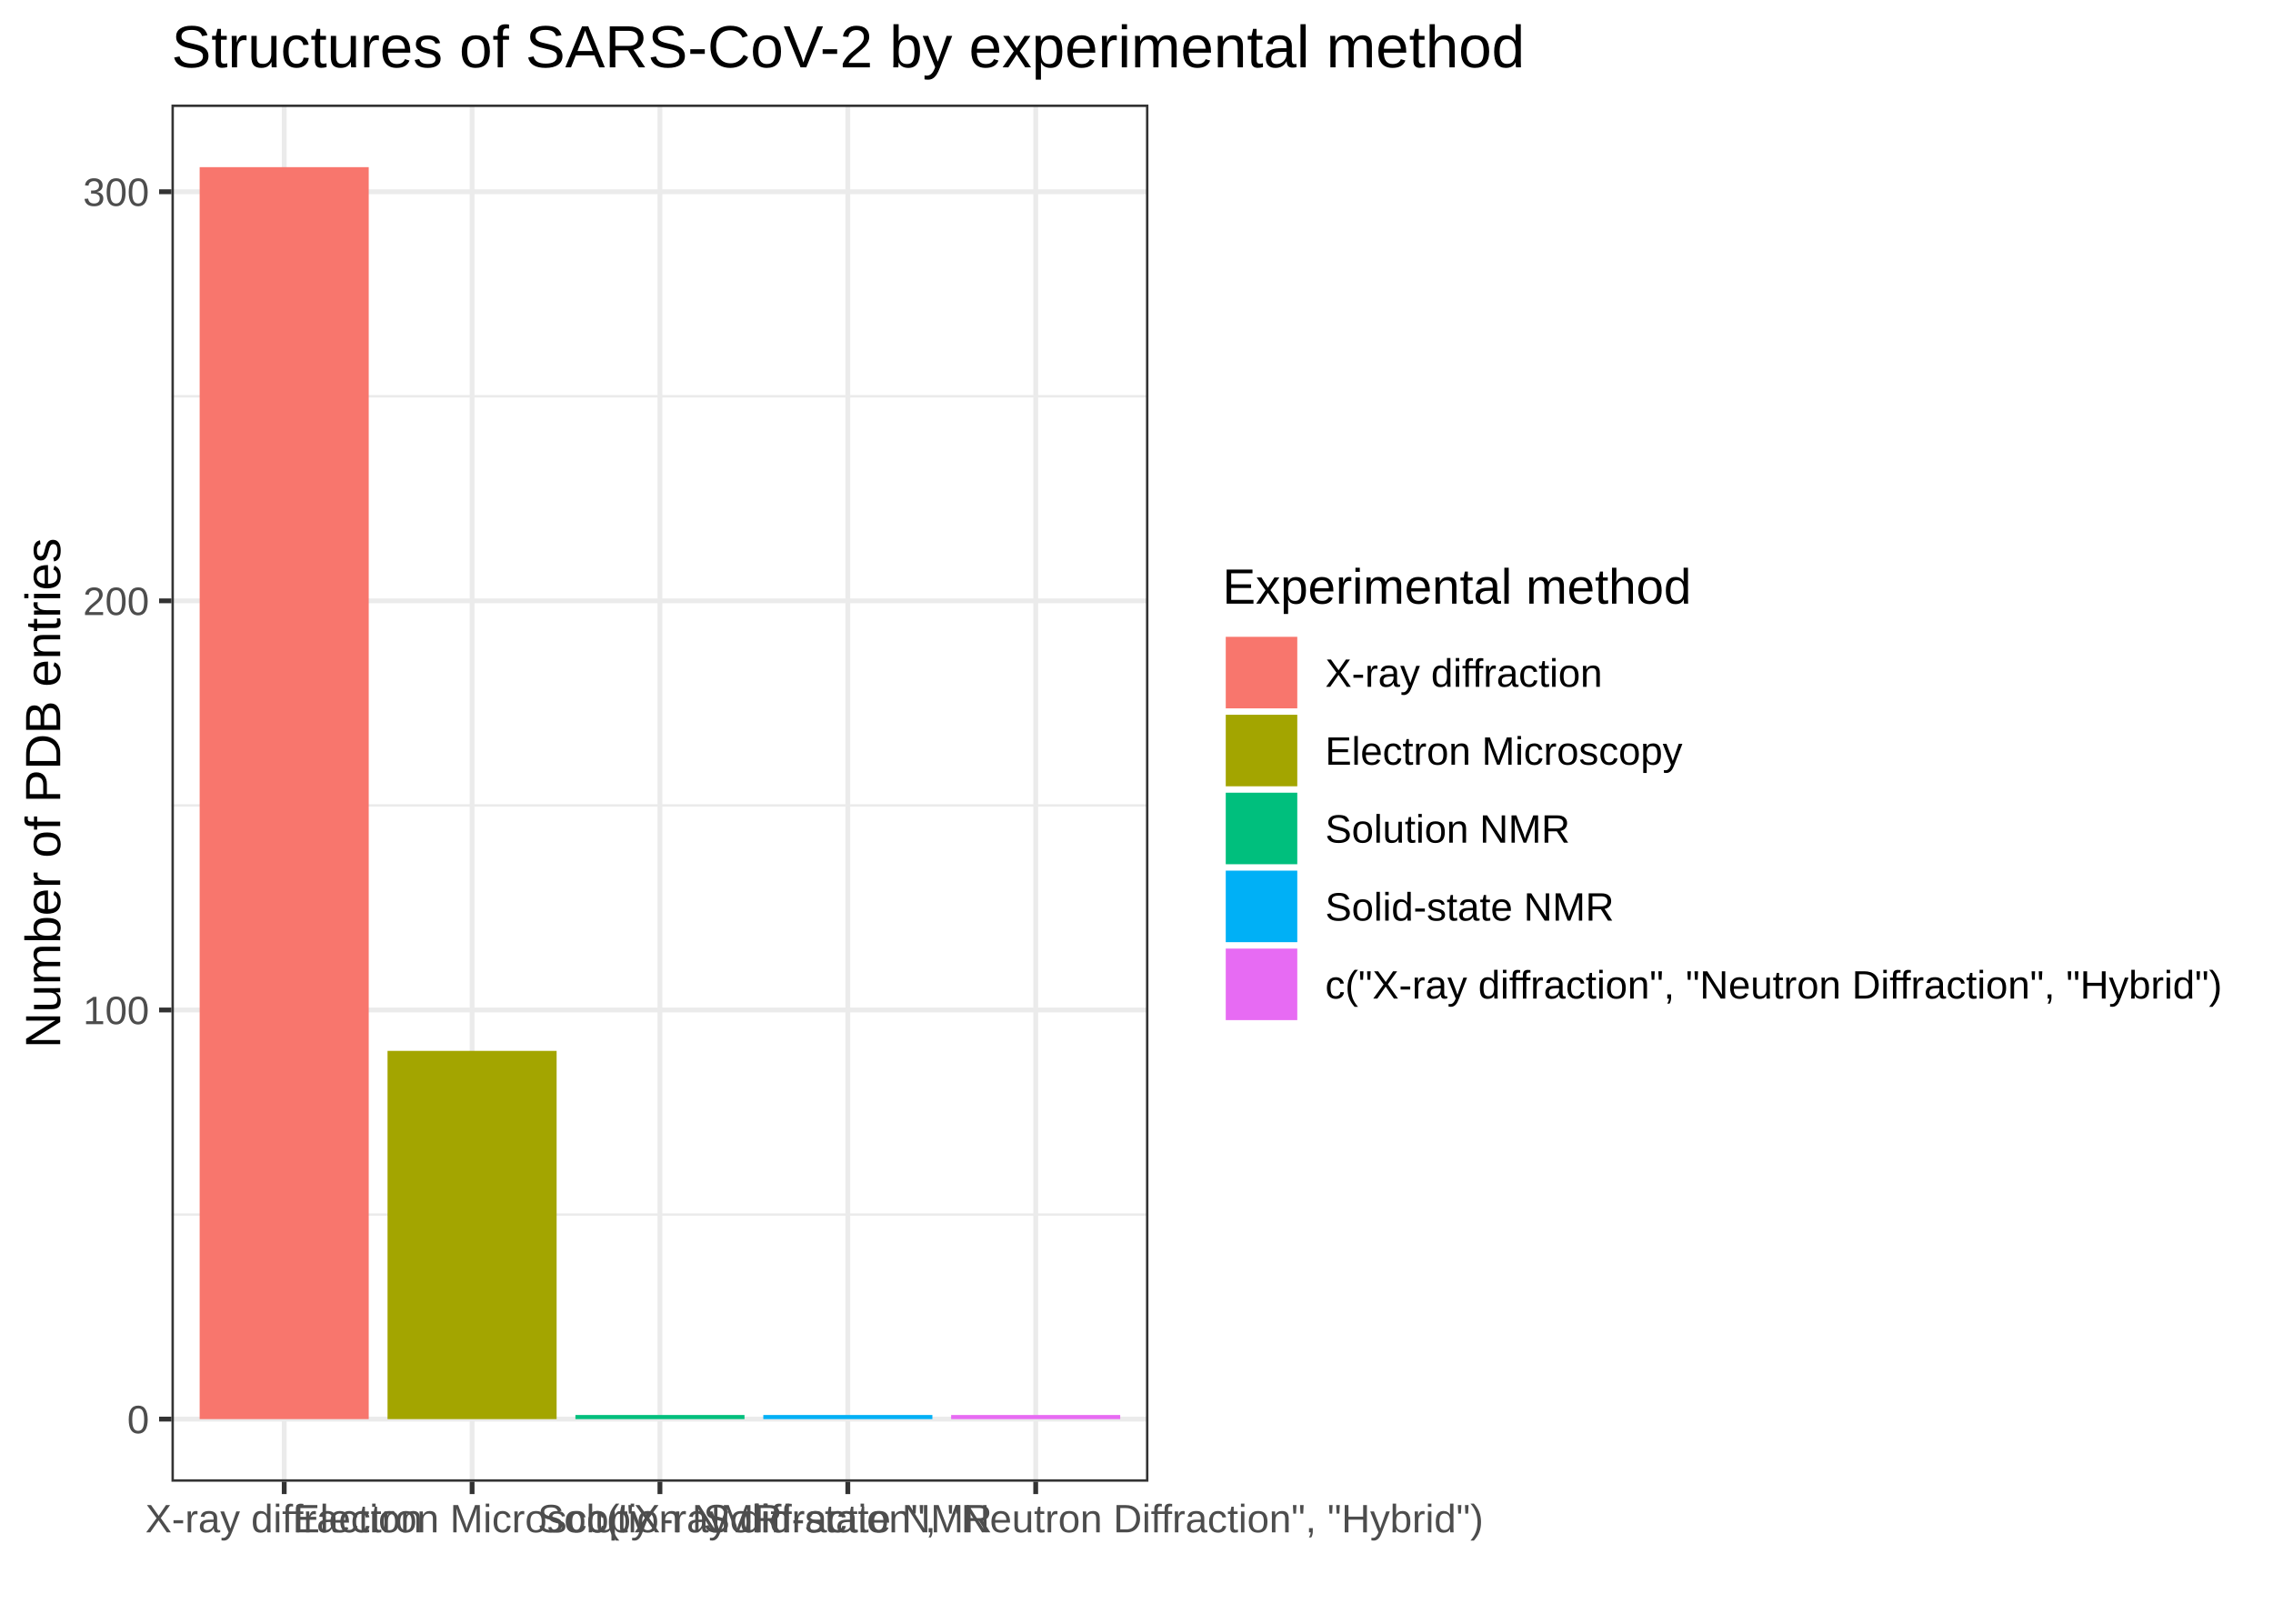
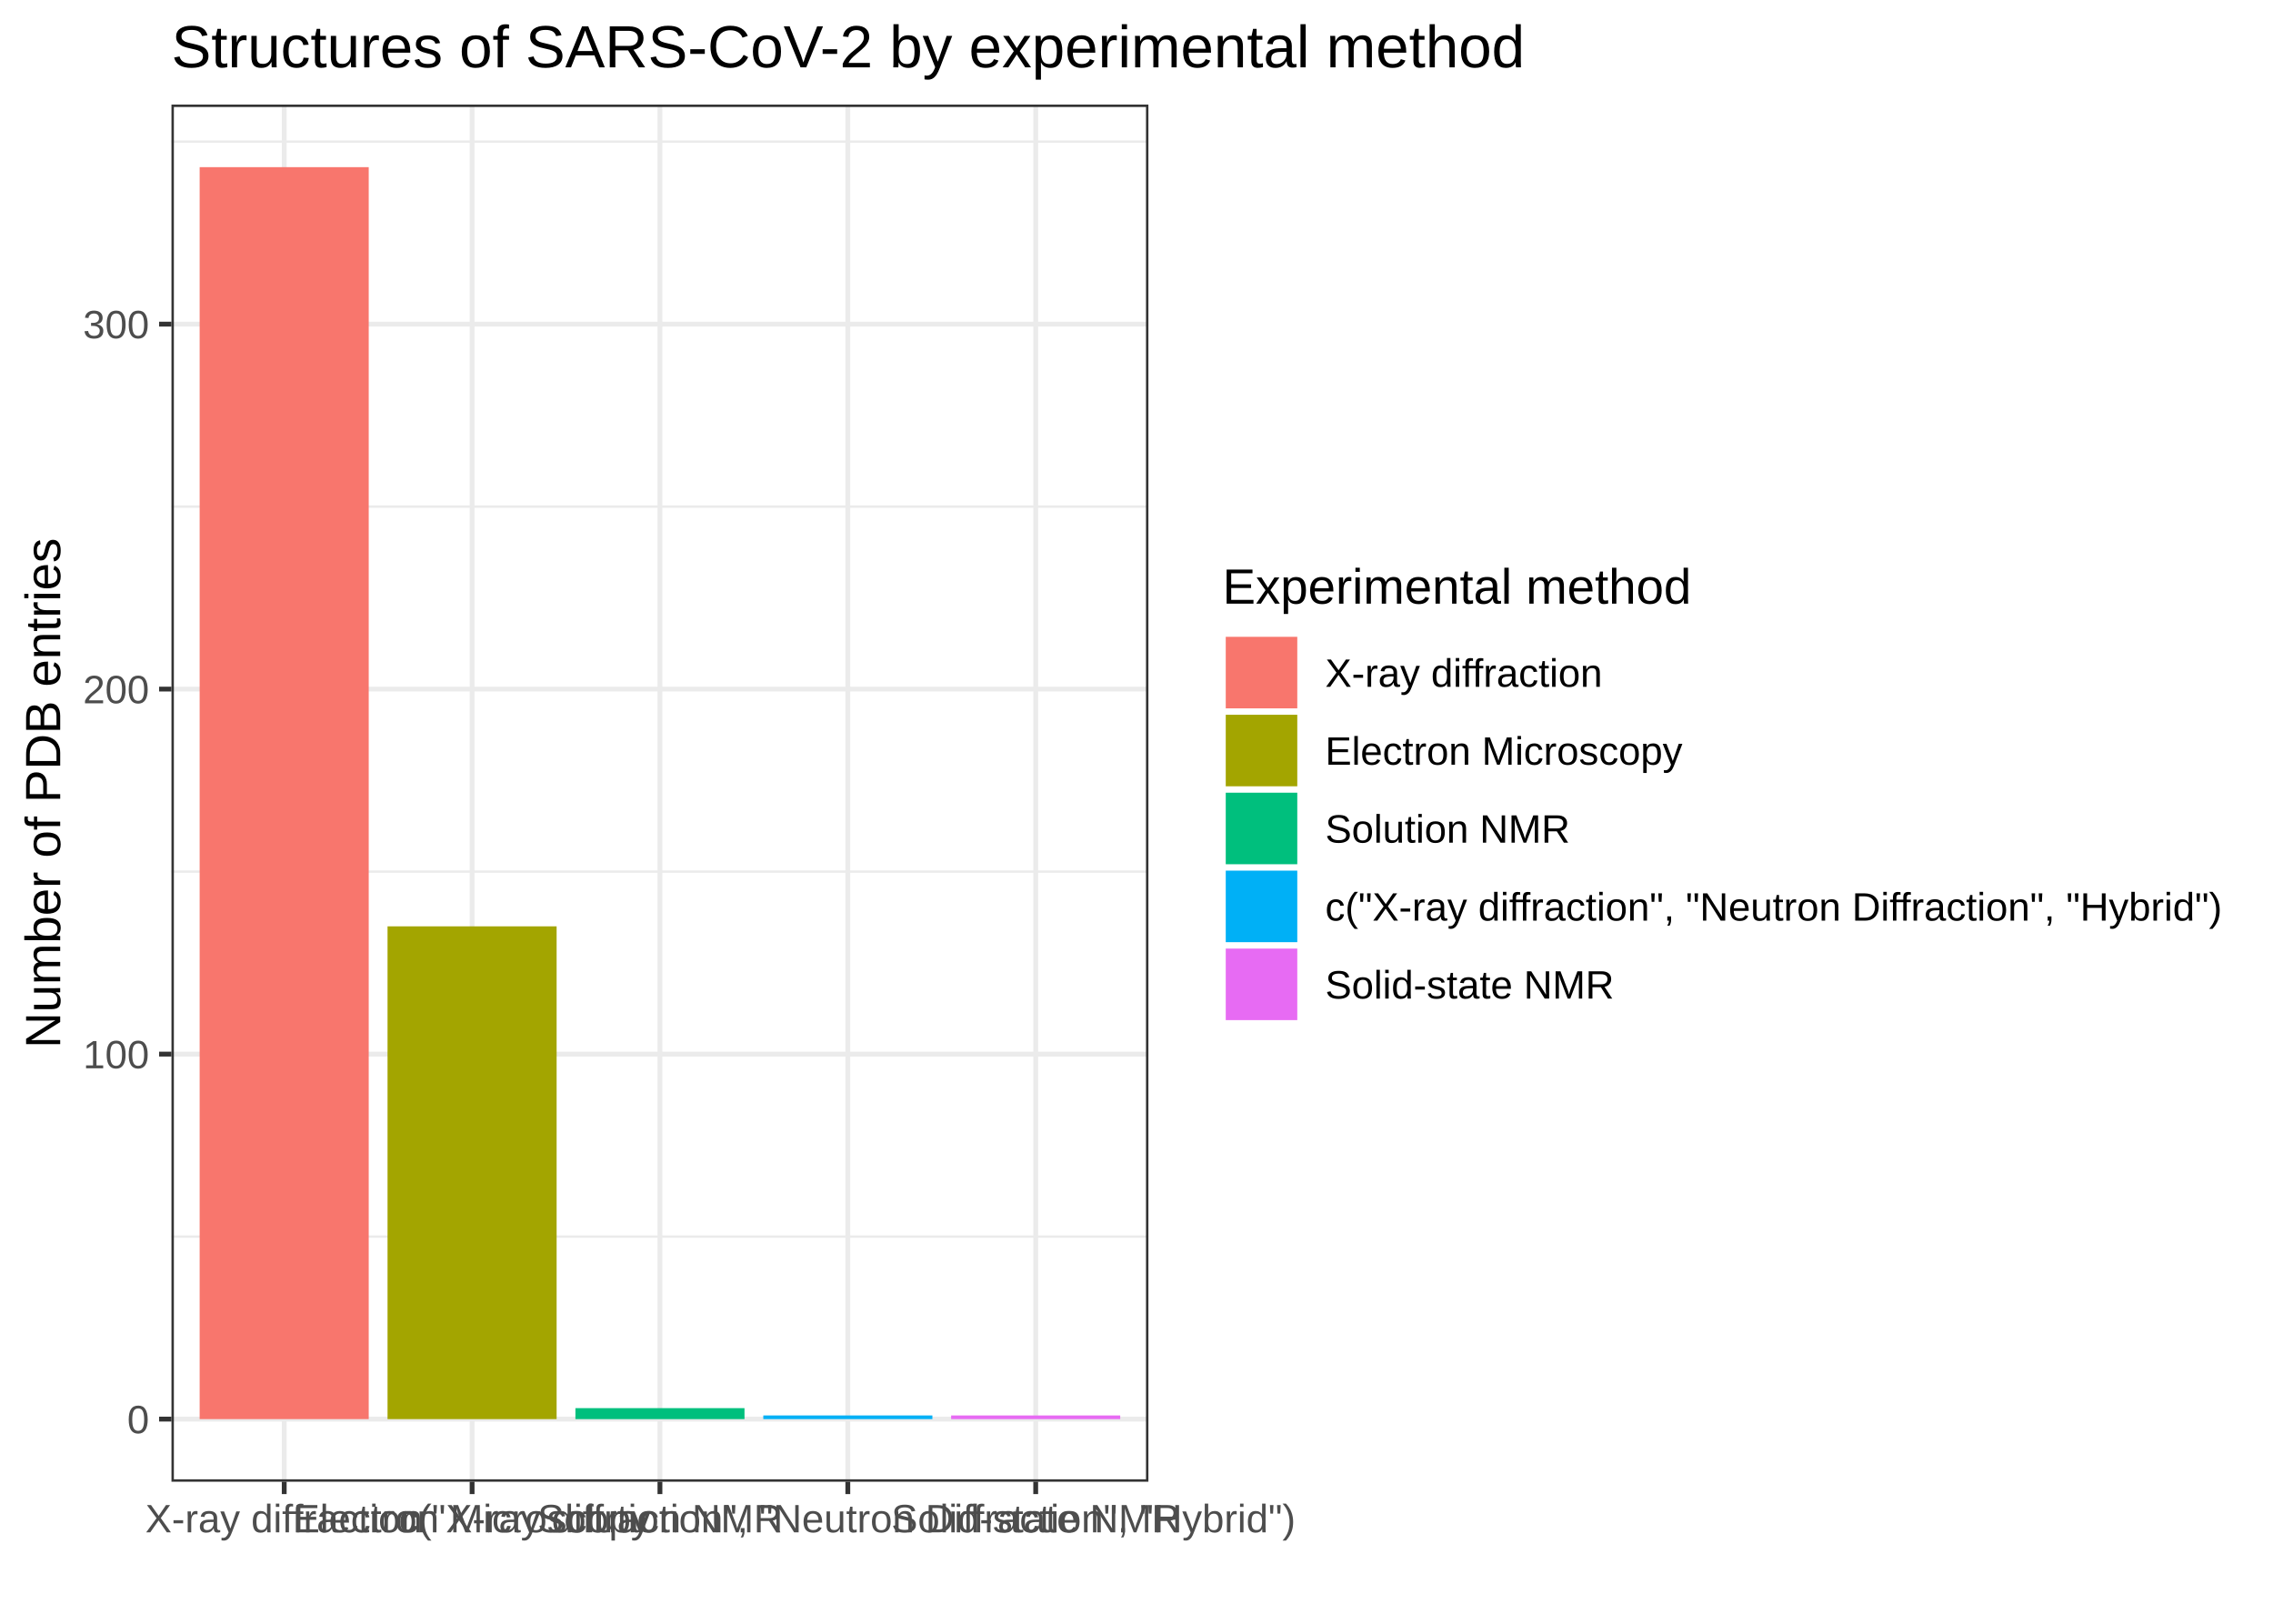
<svg xmlns="http://www.w3.org/2000/svg" viewBox="0 0 504.00 360.00">
  <defs>
    <style type="text/css">
    line, polyline, polygon, path, rect, circle {
      fill: none;
      stroke: #000000;
      stroke-linecap: round;
      stroke-linejoin: round;
      stroke-miterlimit: 10.00;
    }
  </style>
  </defs>
  <rect width="100%" height="100%" style="stroke: none; fill: #FFFFFF;" />
  <rect x="0" y="0" width="504.00" height="360.00" style="stroke-width: 1.07; stroke: #FFFFFF; fill: #FFFFFF;" />
  <defs>
    <clipPath id="cpMzguMDJ8MjU0LjY0fDMyOC41MXwyMy4xOQ==">
      <rect x="38.02" y="23.19" width="216.62" height="305.32" />
    </clipPath>
  </defs>
  <rect x="38.02" y="23.19" width="216.62" height="305.32" style="stroke-width: 1.07; stroke: none; fill: #FFFFFF;" clip-path="url(#cpMzguMDJ8MjU0LjY0fDMyOC41MXwyMy4xOQ==)" />
-   <polyline points="38.02,269.28 254.64,269.28 " style="stroke-width: 0.53; stroke: #EBEBEB; stroke-linecap: butt;" clip-path="url(#cpMzguMDJ8MjU0LjY0fDMyOC41MXwyMy4xOQ==)" />
-   <polyline points="38.02,178.57 254.64,178.57 " style="stroke-width: 0.53; stroke: #EBEBEB; stroke-linecap: butt;" clip-path="url(#cpMzguMDJ8MjU0LjY0fDMyOC41MXwyMy4xOQ==)" />
-   <polyline points="38.02,87.86 254.64,87.86 " style="stroke-width: 0.53; stroke: #EBEBEB; stroke-linecap: butt;" clip-path="url(#cpMzguMDJ8MjU0LjY0fDMyOC41MXwyMy4xOQ==)" />
+   <polyline points="38.02,274.17 254.64,274.17 " style="stroke-width: 0.53; stroke: #EBEBEB; stroke-linecap: butt;" clip-path="url(#cpMzguMDJ8MjU0LjY0fDMyOC41MXwyMy4xOQ==)" />
+   <polyline points="38.02,193.25 254.64,193.25 " style="stroke-width: 0.53; stroke: #EBEBEB; stroke-linecap: butt;" clip-path="url(#cpMzguMDJ8MjU0LjY0fDMyOC41MXwyMy4xOQ==)" />
+   <polyline points="38.02,112.32 254.64,112.32 " style="stroke-width: 0.53; stroke: #EBEBEB; stroke-linecap: butt;" clip-path="url(#cpMzguMDJ8MjU0LjY0fDMyOC41MXwyMy4xOQ==)" />
+   <polyline points="38.02,31.40 254.64,31.40 " style="stroke-width: 0.53; stroke: #EBEBEB; stroke-linecap: butt;" clip-path="url(#cpMzguMDJ8MjU0LjY0fDMyOC41MXwyMy4xOQ==)" />
  <polyline points="38.02,314.63 254.64,314.63 " style="stroke-width: 1.07; stroke: #EBEBEB; stroke-linecap: butt;" clip-path="url(#cpMzguMDJ8MjU0LjY0fDMyOC41MXwyMy4xOQ==)" />
-   <polyline points="38.02,223.92 254.64,223.92 " style="stroke-width: 1.07; stroke: #EBEBEB; stroke-linecap: butt;" clip-path="url(#cpMzguMDJ8MjU0LjY0fDMyOC41MXwyMy4xOQ==)" />
-   <polyline points="38.02,133.21 254.64,133.21 " style="stroke-width: 1.07; stroke: #EBEBEB; stroke-linecap: butt;" clip-path="url(#cpMzguMDJ8MjU0LjY0fDMyOC41MXwyMy4xOQ==)" />
-   <polyline points="38.02,42.51 254.64,42.51 " style="stroke-width: 1.07; stroke: #EBEBEB; stroke-linecap: butt;" clip-path="url(#cpMzguMDJ8MjU0LjY0fDMyOC41MXwyMy4xOQ==)" />
+   <polyline points="38.02,233.71 254.64,233.71 " style="stroke-width: 1.07; stroke: #EBEBEB; stroke-linecap: butt;" clip-path="url(#cpMzguMDJ8MjU0LjY0fDMyOC41MXwyMy4xOQ==)" />
+   <polyline points="38.02,152.78 254.64,152.78 " style="stroke-width: 1.07; stroke: #EBEBEB; stroke-linecap: butt;" clip-path="url(#cpMzguMDJ8MjU0LjY0fDMyOC41MXwyMy4xOQ==)" />
+   <polyline points="38.02,71.86 254.64,71.86 " style="stroke-width: 1.07; stroke: #EBEBEB; stroke-linecap: butt;" clip-path="url(#cpMzguMDJ8MjU0LjY0fDMyOC41MXwyMy4xOQ==)" />
  <polyline points="63.02,328.51 63.02,23.19 " style="stroke-width: 1.07; stroke: #EBEBEB; stroke-linecap: butt;" clip-path="url(#cpMzguMDJ8MjU0LjY0fDMyOC41MXwyMy4xOQ==)" />
  <polyline points="104.68,328.51 104.68,23.19 " style="stroke-width: 1.07; stroke: #EBEBEB; stroke-linecap: butt;" clip-path="url(#cpMzguMDJ8MjU0LjY0fDMyOC41MXwyMy4xOQ==)" />
  <polyline points="146.33,328.51 146.33,23.19 " style="stroke-width: 1.07; stroke: #EBEBEB; stroke-linecap: butt;" clip-path="url(#cpMzguMDJ8MjU0LjY0fDMyOC41MXwyMy4xOQ==)" />
  <polyline points="187.99,328.51 187.99,23.19 " style="stroke-width: 1.07; stroke: #EBEBEB; stroke-linecap: butt;" clip-path="url(#cpMzguMDJ8MjU0LjY0fDMyOC41MXwyMy4xOQ==)" />
  <polyline points="229.65,328.51 229.65,23.19 " style="stroke-width: 1.07; stroke: #EBEBEB; stroke-linecap: butt;" clip-path="url(#cpMzguMDJ8MjU0LjY0fDMyOC41MXwyMy4xOQ==)" />
  <rect x="44.27" y="37.06" width="37.49" height="277.57" style="stroke-width: 1.07; stroke: none; stroke-linecap: square; stroke-linejoin: miter; fill: #F8766D;" clip-path="url(#cpMzguMDJ8MjU0LjY0fDMyOC41MXwyMy4xOQ==)" />
-   <rect x="85.93" y="232.99" width="37.49" height="81.64" style="stroke-width: 1.07; stroke: none; stroke-linecap: square; stroke-linejoin: miter; fill: #A3A500;" clip-path="url(#cpMzguMDJ8MjU0LjY0fDMyOC41MXwyMy4xOQ==)" />
-   <rect x="127.59" y="313.72" width="37.49" height="0.91" style="stroke-width: 1.07; stroke: none; stroke-linecap: square; stroke-linejoin: miter; fill: #00BF7D;" clip-path="url(#cpMzguMDJ8MjU0LjY0fDMyOC41MXwyMy4xOQ==)" />
-   <rect x="169.25" y="313.72" width="37.49" height="0.91" style="stroke-width: 1.07; stroke: none; stroke-linecap: square; stroke-linejoin: miter; fill: #00B0F6;" clip-path="url(#cpMzguMDJ8MjU0LjY0fDMyOC41MXwyMy4xOQ==)" />
-   <rect x="210.90" y="313.72" width="37.49" height="0.91" style="stroke-width: 1.07; stroke: none; stroke-linecap: square; stroke-linejoin: miter; fill: #E76BF3;" clip-path="url(#cpMzguMDJ8MjU0LjY0fDMyOC41MXwyMy4xOQ==)" />
+   <rect x="85.93" y="205.38" width="37.49" height="109.25" style="stroke-width: 1.07; stroke: none; stroke-linecap: square; stroke-linejoin: miter; fill: #A3A500;" clip-path="url(#cpMzguMDJ8MjU0LjY0fDMyOC41MXwyMy4xOQ==)" />
+   <rect x="127.59" y="312.20" width="37.49" height="2.43" style="stroke-width: 1.07; stroke: none; stroke-linecap: square; stroke-linejoin: miter; fill: #00BF7D;" clip-path="url(#cpMzguMDJ8MjU0LjY0fDMyOC41MXwyMy4xOQ==)" />
+   <rect x="169.25" y="313.82" width="37.49" height="0.81" style="stroke-width: 1.07; stroke: none; stroke-linecap: square; stroke-linejoin: miter; fill: #00B0F6;" clip-path="url(#cpMzguMDJ8MjU0LjY0fDMyOC41MXwyMy4xOQ==)" />
+   <rect x="210.90" y="313.82" width="37.49" height="0.81" style="stroke-width: 1.07; stroke: none; stroke-linecap: square; stroke-linejoin: miter; fill: #E76BF3;" clip-path="url(#cpMzguMDJ8MjU0LjY0fDMyOC41MXwyMy4xOQ==)" />
  <rect x="38.02" y="23.19" width="216.62" height="305.32" style="stroke-width: 1.07; stroke: #333333;" clip-path="url(#cpMzguMDJ8MjU0LjY0fDMyOC41MXwyMy4xOQ==)" />
  <defs>
    <clipPath id="cpMC4wMHw1MDQuMDB8MzYwLjAwfDAuMDA=">
      <rect x="0.00" y="0.00" width="504.00" height="360.00" />
    </clipPath>
  </defs>
  <g clip-path="url(#cpMC4wMHw1MDQuMDB8MzYwLjAwfDAuMDA=)">
    <text x="28.20" y="317.78" style="font-size: 8.80px; fill: #4D4D4D; font-family: Arial;" textLength="4.89px" lengthAdjust="spacingAndGlyphs">0</text>
  </g>
  <g clip-path="url(#cpMC4wMHw1MDQuMDB8MzYwLjAwfDAuMDA=)">
-     <text x="18.41" y="227.07" style="font-size: 8.80px; fill: #4D4D4D; font-family: Arial;" textLength="14.68px" lengthAdjust="spacingAndGlyphs">100</text>
+     <text x="18.41" y="236.86" style="font-size: 8.80px; fill: #4D4D4D; font-family: Arial;" textLength="14.68px" lengthAdjust="spacingAndGlyphs">100</text>
  </g>
  <g clip-path="url(#cpMC4wMHw1MDQuMDB8MzYwLjAwfDAuMDA=)">
-     <text x="18.41" y="136.36" style="font-size: 8.80px; fill: #4D4D4D; font-family: Arial;" textLength="14.68px" lengthAdjust="spacingAndGlyphs">200</text>
+     <text x="18.41" y="155.93" style="font-size: 8.80px; fill: #4D4D4D; font-family: Arial;" textLength="14.68px" lengthAdjust="spacingAndGlyphs">200</text>
  </g>
  <g clip-path="url(#cpMC4wMHw1MDQuMDB8MzYwLjAwfDAuMDA=)">
-     <text x="18.41" y="45.66" style="font-size: 8.80px; fill: #4D4D4D; font-family: Arial;" textLength="14.68px" lengthAdjust="spacingAndGlyphs">300</text>
+     <text x="18.41" y="75.01" style="font-size: 8.80px; fill: #4D4D4D; font-family: Arial;" textLength="14.68px" lengthAdjust="spacingAndGlyphs">300</text>
  </g>
  <polyline points="35.28,314.63 38.02,314.63 " style="stroke-width: 1.07; stroke: #333333; stroke-linecap: butt;" clip-path="url(#cpMC4wMHw1MDQuMDB8MzYwLjAwfDAuMDA=)" />
-   <polyline points="35.28,223.92 38.02,223.92 " style="stroke-width: 1.07; stroke: #333333; stroke-linecap: butt;" clip-path="url(#cpMC4wMHw1MDQuMDB8MzYwLjAwfDAuMDA=)" />
-   <polyline points="35.28,133.21 38.02,133.21 " style="stroke-width: 1.07; stroke: #333333; stroke-linecap: butt;" clip-path="url(#cpMC4wMHw1MDQuMDB8MzYwLjAwfDAuMDA=)" />
-   <polyline points="35.28,42.51 38.02,42.51 " style="stroke-width: 1.07; stroke: #333333; stroke-linecap: butt;" clip-path="url(#cpMC4wMHw1MDQuMDB8MzYwLjAwfDAuMDA=)" />
+   <polyline points="35.28,233.71 38.02,233.71 " style="stroke-width: 1.07; stroke: #333333; stroke-linecap: butt;" clip-path="url(#cpMC4wMHw1MDQuMDB8MzYwLjAwfDAuMDA=)" />
+   <polyline points="35.28,152.78 38.02,152.78 " style="stroke-width: 1.07; stroke: #333333; stroke-linecap: butt;" clip-path="url(#cpMC4wMHw1MDQuMDB8MzYwLjAwfDAuMDA=)" />
+   <polyline points="35.28,71.86 38.02,71.86 " style="stroke-width: 1.07; stroke: #333333; stroke-linecap: butt;" clip-path="url(#cpMC4wMHw1MDQuMDB8MzYwLjAwfDAuMDA=)" />
  <polyline points="63.02,331.25 63.02,328.51 " style="stroke-width: 1.07; stroke: #333333; stroke-linecap: butt;" clip-path="url(#cpMC4wMHw1MDQuMDB8MzYwLjAwfDAuMDA=)" />
  <polyline points="104.68,331.25 104.68,328.51 " style="stroke-width: 1.07; stroke: #333333; stroke-linecap: butt;" clip-path="url(#cpMC4wMHw1MDQuMDB8MzYwLjAwfDAuMDA=)" />
  <polyline points="146.33,331.25 146.33,328.51 " style="stroke-width: 1.07; stroke: #333333; stroke-linecap: butt;" clip-path="url(#cpMC4wMHw1MDQuMDB8MzYwLjAwfDAuMDA=)" />
  <polyline points="187.99,331.25 187.99,328.51 " style="stroke-width: 1.07; stroke: #333333; stroke-linecap: butt;" clip-path="url(#cpMC4wMHw1MDQuMDB8MzYwLjAwfDAuMDA=)" />
  <polyline points="229.65,331.25 229.65,328.51 " style="stroke-width: 1.07; stroke: #333333; stroke-linecap: butt;" clip-path="url(#cpMC4wMHw1MDQuMDB8MzYwLjAwfDAuMDA=)" />
  <g clip-path="url(#cpMC4wMHw1MDQuMDB8MzYwLjAwfDAuMDA=)">
    <text x="32.21" y="339.74" style="font-size: 8.80px; fill: #4D4D4D; font-family: Arial;" textLength="61.62px" lengthAdjust="spacingAndGlyphs">X-ray diffraction</text>
  </g>
  <g clip-path="url(#cpMC4wMHw1MDQuMDB8MzYwLjAwfDAuMDA=)">
    <text x="65.06" y="339.74" style="font-size: 8.80px; fill: #4D4D4D; font-family: Arial;" textLength="79.23px" lengthAdjust="spacingAndGlyphs">Electron Microscopy</text>
  </g>
  <g clip-path="url(#cpMC4wMHw1MDQuMDB8MzYwLjAwfDAuMDA=)">
    <text x="119.19" y="339.74" style="font-size: 8.80px; fill: #4D4D4D; font-family: Arial;" textLength="54.29px" lengthAdjust="spacingAndGlyphs">Solution NMR</text>
  </g>
  <g clip-path="url(#cpMC4wMHw1MDQuMDB8MzYwLjAwfDAuMDA=)">
-     <text x="155.96" y="339.74" style="font-size: 8.80px; fill: #4D4D4D; font-family: Arial;" textLength="64.06px" lengthAdjust="spacingAndGlyphs">Solid-state NMR</text>
+     <text x="88.39" y="339.74" style="font-size: 8.80px; fill: #4D4D4D; font-family: Arial;" textLength="199.20px" lengthAdjust="spacingAndGlyphs">c("X-ray diffraction", "Neutron Diffraction", "Hybrid")</text>
  </g>
  <g clip-path="url(#cpMC4wMHw1MDQuMDB8MzYwLjAwfDAuMDA=)">
-     <text x="130.05" y="339.74" style="font-size: 8.80px; fill: #4D4D4D; font-family: Arial;" textLength="199.20px" lengthAdjust="spacingAndGlyphs">c("X-ray diffraction", "Neutron Diffraction", "Hybrid")</text>
+     <text x="197.62" y="339.74" style="font-size: 8.80px; fill: #4D4D4D; font-family: Arial;" textLength="64.06px" lengthAdjust="spacingAndGlyphs">Solid-state NMR</text>
  </g>
  <g clip-path="url(#cpMC4wMHw1MDQuMDB8MzYwLjAwfDAuMDA=)">
    <text transform="translate(13.35,232.40) rotate(-90)" style="font-size: 11.00px; font-family: Arial;" textLength="113.10px" lengthAdjust="spacingAndGlyphs">Number of PDB entries</text>
  </g>
  <rect x="265.60" y="119.33" width="232.92" height="113.03" style="stroke-width: 1.07; stroke: none; fill: #FFFFFF;" clip-path="url(#cpMC4wMHw1MDQuMDB8MzYwLjAwfDAuMDA=)" />
  <g clip-path="url(#cpMC4wMHw1MDQuMDB8MzYwLjAwfDAuMDA=)">
    <text x="271.08" y="133.84" style="font-size: 11.00px; font-family: Arial;" textLength="103.94px" lengthAdjust="spacingAndGlyphs">Experimental method</text>
  </g>
  <rect x="271.08" y="140.48" width="17.28" height="17.28" style="stroke-width: 1.07; stroke: none; fill: #FFFFFF;" clip-path="url(#cpMC4wMHw1MDQuMDB8MzYwLjAwfDAuMDA=)" />
  <rect x="271.79" y="141.19" width="15.86" height="15.86" style="stroke-width: 1.07; stroke: none; stroke-linecap: square; stroke-linejoin: miter; fill: #F8766D;" clip-path="url(#cpMC4wMHw1MDQuMDB8MzYwLjAwfDAuMDA=)" />
  <rect x="271.08" y="157.76" width="17.28" height="17.28" style="stroke-width: 1.07; stroke: none; fill: #FFFFFF;" clip-path="url(#cpMC4wMHw1MDQuMDB8MzYwLjAwfDAuMDA=)" />
  <rect x="271.79" y="158.47" width="15.86" height="15.86" style="stroke-width: 1.07; stroke: none; stroke-linecap: square; stroke-linejoin: miter; fill: #A3A500;" clip-path="url(#cpMC4wMHw1MDQuMDB8MzYwLjAwfDAuMDA=)" />
  <rect x="271.08" y="175.04" width="17.28" height="17.28" style="stroke-width: 1.07; stroke: none; fill: #FFFFFF;" clip-path="url(#cpMC4wMHw1MDQuMDB8MzYwLjAwfDAuMDA=)" />
  <rect x="271.79" y="175.75" width="15.86" height="15.86" style="stroke-width: 1.07; stroke: none; stroke-linecap: square; stroke-linejoin: miter; fill: #00BF7D;" clip-path="url(#cpMC4wMHw1MDQuMDB8MzYwLjAwfDAuMDA=)" />
  <rect x="271.08" y="192.32" width="17.28" height="17.28" style="stroke-width: 1.07; stroke: none; fill: #FFFFFF;" clip-path="url(#cpMC4wMHw1MDQuMDB8MzYwLjAwfDAuMDA=)" />
  <rect x="271.79" y="193.03" width="15.86" height="15.86" style="stroke-width: 1.07; stroke: none; stroke-linecap: square; stroke-linejoin: miter; fill: #00B0F6;" clip-path="url(#cpMC4wMHw1MDQuMDB8MzYwLjAwfDAuMDA=)" />
  <rect x="271.08" y="209.60" width="17.28" height="17.28" style="stroke-width: 1.07; stroke: none; fill: #FFFFFF;" clip-path="url(#cpMC4wMHw1MDQuMDB8MzYwLjAwfDAuMDA=)" />
  <rect x="271.79" y="210.31" width="15.86" height="15.86" style="stroke-width: 1.07; stroke: none; stroke-linecap: square; stroke-linejoin: miter; fill: #E76BF3;" clip-path="url(#cpMC4wMHw1MDQuMDB8MzYwLjAwfDAuMDA=)" />
  <g clip-path="url(#cpMC4wMHw1MDQuMDB8MzYwLjAwfDAuMDA=)">
    <text x="293.84" y="152.27" style="font-size: 8.80px; font-family: Arial;" textLength="61.62px" lengthAdjust="spacingAndGlyphs">X-ray diffraction</text>
  </g>
  <g clip-path="url(#cpMC4wMHw1MDQuMDB8MzYwLjAwfDAuMDA=)">
    <text x="293.84" y="169.55" style="font-size: 8.80px; font-family: Arial;" textLength="79.23px" lengthAdjust="spacingAndGlyphs">Electron Microscopy</text>
  </g>
  <g clip-path="url(#cpMC4wMHw1MDQuMDB8MzYwLjAwfDAuMDA=)">
    <text x="293.84" y="186.83" style="font-size: 8.80px; font-family: Arial;" textLength="54.29px" lengthAdjust="spacingAndGlyphs">Solution NMR</text>
  </g>
  <g clip-path="url(#cpMC4wMHw1MDQuMDB8MzYwLjAwfDAuMDA=)">
-     <text x="293.84" y="204.11" style="font-size: 8.80px; font-family: Arial;" textLength="64.06px" lengthAdjust="spacingAndGlyphs">Solid-state NMR</text>
+     <text x="293.84" y="204.11" style="font-size: 8.80px; font-family: Arial;" textLength="199.20px" lengthAdjust="spacingAndGlyphs">c("X-ray diffraction", "Neutron Diffraction", "Hybrid")</text>
  </g>
  <g clip-path="url(#cpMC4wMHw1MDQuMDB8MzYwLjAwfDAuMDA=)">
-     <text x="293.84" y="221.39" style="font-size: 8.80px; font-family: Arial;" textLength="199.20px" lengthAdjust="spacingAndGlyphs">c("X-ray diffraction", "Neutron Diffraction", "Hybrid")</text>
+     <text x="293.84" y="221.39" style="font-size: 8.80px; font-family: Arial;" textLength="64.06px" lengthAdjust="spacingAndGlyphs">Solid-state NMR</text>
  </g>
  <g clip-path="url(#cpMC4wMHw1MDQuMDB8MzYwLjAwfDAuMDA=)">
    <text x="38.02" y="14.93" style="font-size: 13.20px; font-family: Arial;" textLength="300.80px" lengthAdjust="spacingAndGlyphs">Structures of SARS-CoV-2 by experimental method</text>
  </g>
</svg>
